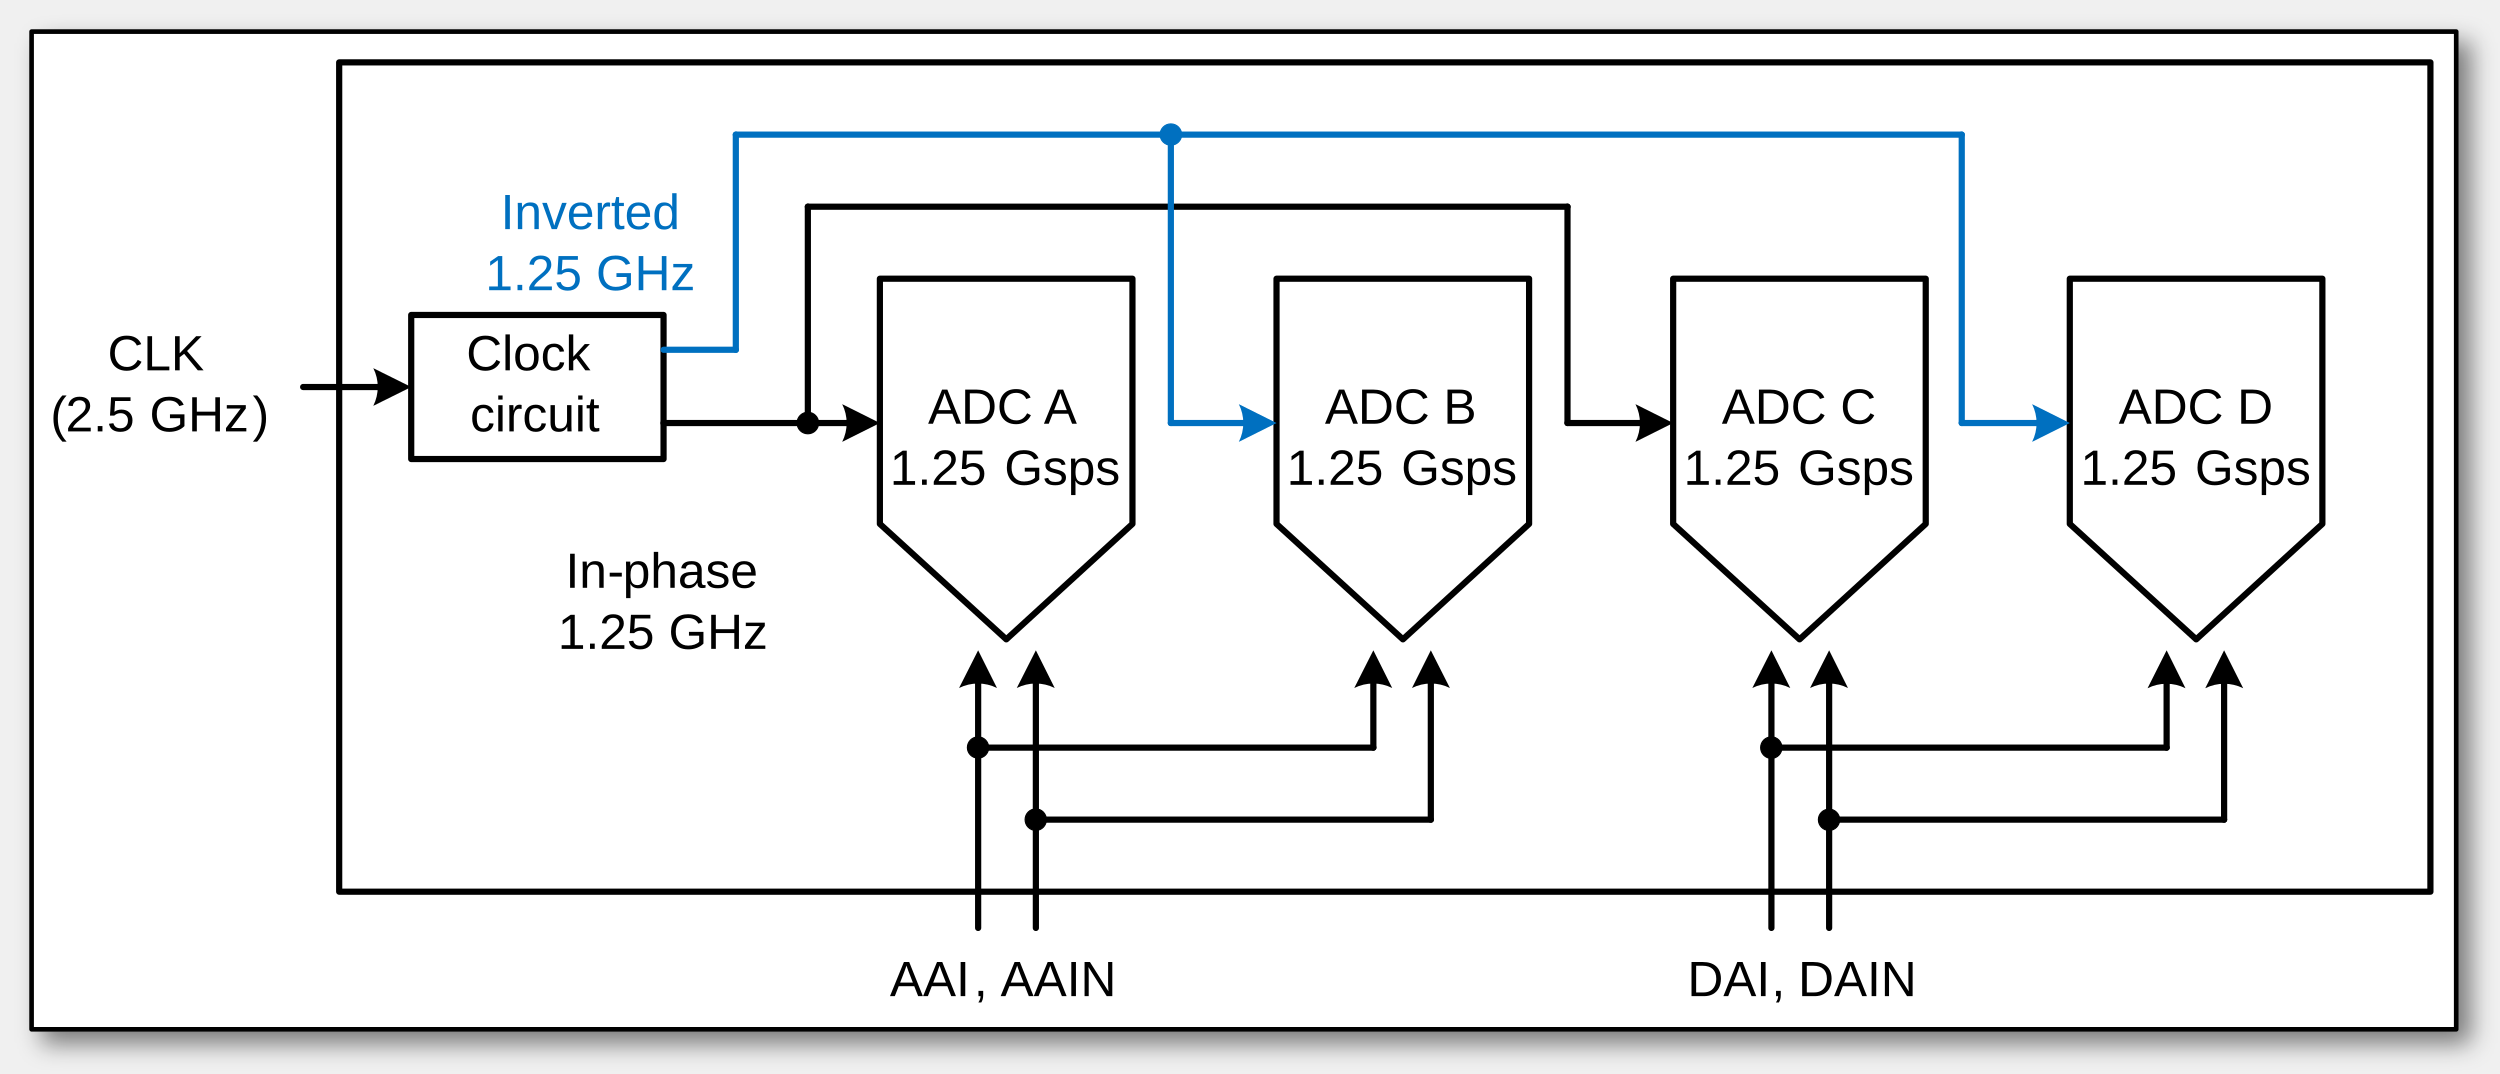
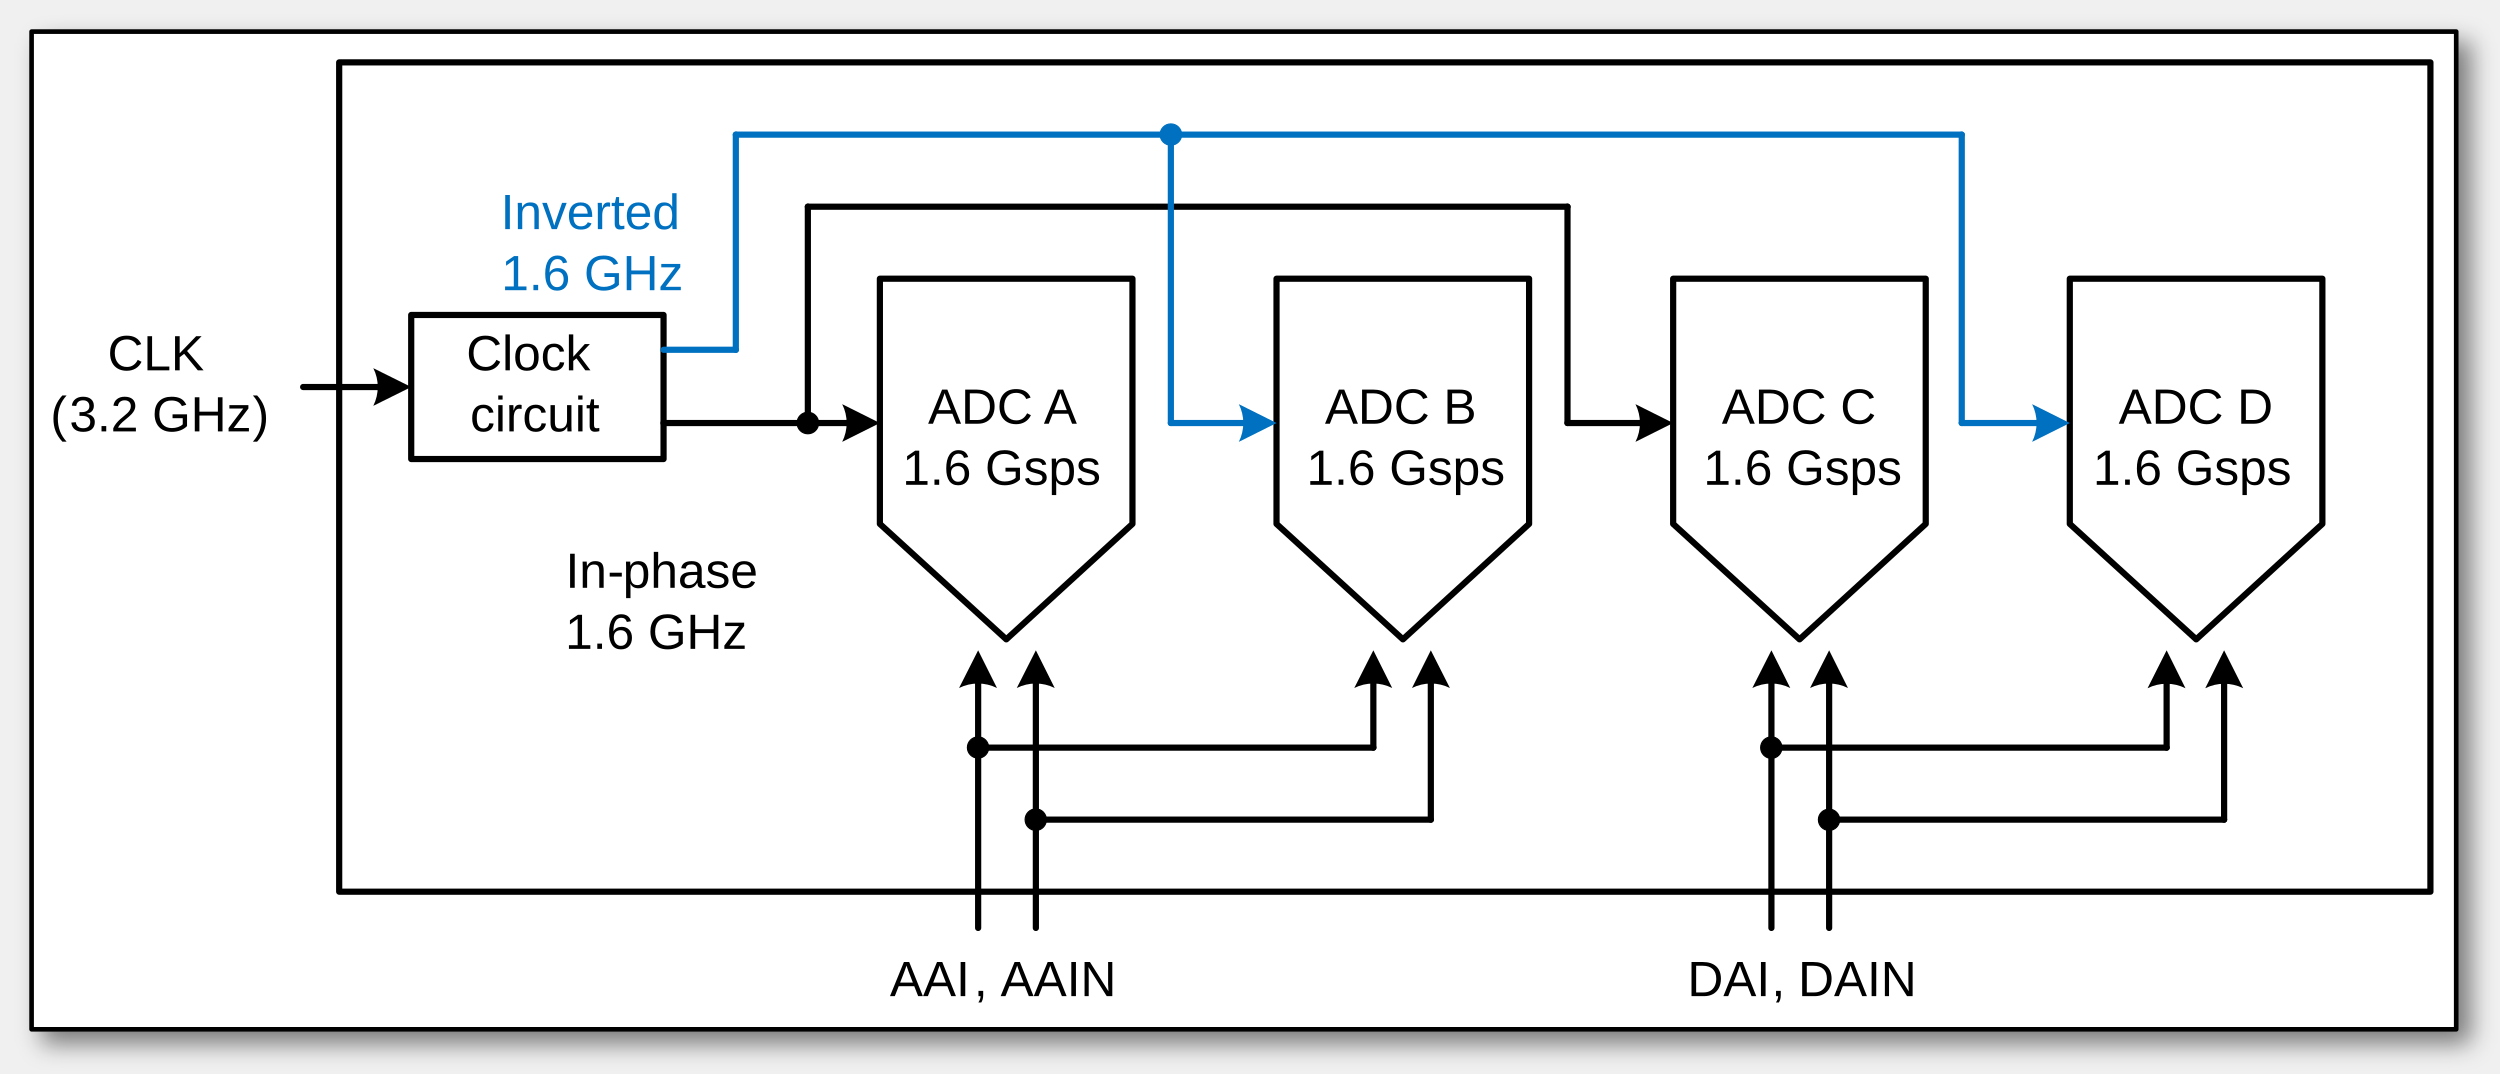
<svg xmlns="http://www.w3.org/2000/svg" width="686.085" height="294.491" id="svg2" version="1.1">
  <defs id="defs4">
    <filter id="filter3075" color-interpolation-filters="sRGB" x="-0.013" y="-0.032" width="1.031" height="1.076">
      <feFlood id="feFlood3077" flood-opacity="0.5" flood-color="rgb(0,0,0)" result="flood" />
      <feComposite id="feComposite3079" in2="SourceGraphic" in="flood" operator="in" result="composite1" />
      <feGaussianBlur id="feGaussianBlur3081" stdDeviation="4" result="blur" />
      <feOffset id="feOffset3083" dx="4" dy="4" result="offset" />
      <feComposite id="feComposite3085" in2="offset" in="SourceGraphic" operator="over" result="composite2" />
    </filter>
  </defs>
  <g id="layer1" transform="translate(119.1156,-418.6732)">
    <rect style="fill:#ffffff;fill-opacity:1;stroke:#000000;stroke-width:1.518;stroke-linecap:round;stroke-linejoin:round;stroke-miterlimit:4;stroke-dasharray:none;stroke-opacity:1;filter:url(#filter3075)" id="rect3073" width="794.982" height="327.125" x="-97.338" y="368.54" transform="matrix(0.8369952,0,0,0.8369952,-28.97364,118.8775)" />
    <g id="g2989" transform="matrix(0.8369952,0,0,0.8369952,-107.393,433.3744)">
      <text id="text2991" style="font-style:normal;font-weight:normal;font-size:16.266px;line-height:0%;font-family:Arial;text-align:start;text-anchor:start;fill:#000000" y="103.852" x="21.271" xml:space="preserve">CLK</text>
      <text id="text2993" style="font-style:normal;font-weight:normal;font-size:16.266px;line-height:0%;font-family:Arial;text-align:start;text-anchor:start;fill:#000000" y="123.872" x="2.502" xml:space="preserve">(</text>
-       <text id="text2995" style="font-style:normal;font-weight:normal;font-size:16.266px;line-height:0%;font-family:Arial;text-align:start;text-anchor:start;fill:#000000" y="123.872" x="7.507" xml:space="preserve">2.5</text>
-       <text id="text2997" style="font-style:normal;font-weight:normal;font-size:16.266px;line-height:0%;font-family:Arial;text-align:start;text-anchor:start;fill:#000000" y="123.872" x="35.034" xml:space="preserve">GHz</text>
+       <text id="text2997" style="font-style:normal;font-weight:normal;font-size:16.266px;line-height:0%;font-family:Arial;text-align:start;text-anchor:start;fill:#000000" y="123.872" x="8.75" xml:space="preserve">3.2 GHz</text>
      <text id="text2999" style="font-style:normal;font-weight:normal;font-size:16.266px;line-height:0%;font-family:Arial;text-align:start;text-anchor:start;fill:#000000" y="123.872" x="68.818" xml:space="preserve">)</text>
      <path id="path3001" d="M 85.396,109.326 H 111.438" style="fill:none;stroke:#000000;stroke-width:2.033px;stroke-linecap:round;stroke-linejoin:round;stroke-dasharray:none;stroke-opacity:1" />
      <path id="path3003" d="m 120.822,109.326 -12.434,6.178 c 1.955,-3.91 1.955,-8.524 0,-12.356 z" style="fill:#000000;fill-opacity:1;fill-rule:evenodd;stroke:none" />
      <path id="path3005" d="m 120.822,85.709 v 47.234 h 82.738 V 85.709 Z" style="fill:#ffffff;fill-opacity:1;fill-rule:evenodd;stroke:none" />
      <path id="path3007" d="m 120.822,132.943 h 82.738 V 85.709 h -82.738 z" style="fill:none;stroke:#000000;stroke-width:2.033px;stroke-linecap:round;stroke-linejoin:round;stroke-dasharray:none;stroke-opacity:1" />
      <text id="text3009" style="font-style:normal;font-weight:normal;font-size:16.266px;line-height:0%;font-family:Arial;text-align:start;text-anchor:start;fill:#000000" y="103.852" x="138.887" xml:space="preserve">Clock </text>
      <text id="text3011" style="font-style:normal;font-weight:normal;font-size:16.266px;line-height:0%;font-family:Arial;text-align:start;text-anchor:start;fill:#000000" y="123.872" x="140.138" xml:space="preserve">circuit</text>
      <text id="text3013" style="font-style:normal;font-weight:normal;font-size:16.266px;line-height:0%;font-family:Arial;text-align:start;text-anchor:start;fill:#0070c0" y="57.557" x="150.148" xml:space="preserve">Inverted</text>
-       <text id="text3015" style="font-style:normal;font-weight:normal;font-size:16.266px;line-height:0%;font-family:Arial;text-align:start;text-anchor:start;fill:#0070c0" y="77.576" x="145.143" xml:space="preserve">1.25</text>
-       <text id="text3017" style="font-style:normal;font-weight:normal;font-size:16.266px;line-height:0%;font-family:Arial;text-align:start;text-anchor:start;fill:#0070c0" y="77.576" x="181.428" xml:space="preserve">GHz</text>
+       <text id="text3017" style="font-style:normal;font-weight:normal;font-size:16.266px;line-height:0%;font-family:Arial;text-align:start;text-anchor:start;fill:#0070c0" y="77.576" x="150.365" xml:space="preserve">1.6 GHz</text>
      <path id="path3019" d="M 97.205,274.801 H 782.879 V 2.893 H 97.205 Z" style="fill:none;stroke:#000000;stroke-width:2.033px;stroke-linecap:round;stroke-linejoin:round;stroke-dasharray:none;stroke-opacity:1" />
      <path id="path3021" d="m 203.56,121.135 h 61.545" style="fill:none;stroke:#000000;stroke-width:2.033px;stroke-linecap:round;stroke-linejoin:round;stroke-dasharray:none;stroke-opacity:1" />
      <path id="path3023" d="m 274.489,121.135 -12.356,6.178 c 1.955,-3.91 1.955,-8.446 0,-12.356 v 0 z" style="fill:#000000;fill-opacity:1;fill-rule:evenodd;stroke:none" />
      <path id="path3025" d="m 274.489,73.823 h 82.816 v 80.392 l -41.369,37.85 -41.447,-37.85 z" style="fill:none;stroke:#000000;stroke-width:2.033px;stroke-linecap:round;stroke-linejoin:round;stroke-dasharray:none;stroke-opacity:1" />
      <text id="text3027" style="font-style:normal;font-weight:normal;font-size:16.266px;line-height:0%;font-family:Arial;text-align:start;text-anchor:start;fill:#000000" y="121.369" x="290.285" xml:space="preserve">ADC A</text>
-       <text id="text3029" style="font-style:normal;font-weight:normal;font-size:16.266px;line-height:0%;font-family:Arial;text-align:start;text-anchor:start;fill:#000000" y="141.389" x="277.773" xml:space="preserve">1.25</text>
-       <text id="text3031" style="font-style:normal;font-weight:normal;font-size:16.266px;line-height:0%;font-family:Arial;text-align:start;text-anchor:start;fill:#000000" y="141.389" x="315.31" xml:space="preserve">Gsps</text>
+       <text id="text3031" style="font-style:normal;font-weight:normal;font-size:16.266px;line-height:0%;font-family:Arial;text-align:start;text-anchor:start;fill:#000000" y="141.389" x="281.857" xml:space="preserve">1.6 Gsps</text>
      <path id="path3033" d="m 404.538,73.823 h 82.816 v 80.392 l -41.369,37.85 -41.447,-37.85 z" style="fill:none;stroke:#000000;stroke-width:2.033px;stroke-linecap:round;stroke-linejoin:round;stroke-dasharray:none;stroke-opacity:1" />
      <text id="text3035" style="font-style:normal;font-weight:normal;font-size:16.266px;line-height:0%;font-family:Arial;text-align:start;text-anchor:start;fill:#000000" y="121.369" x="420.413" xml:space="preserve">ADC B</text>
-       <text id="text3037" style="font-style:normal;font-weight:normal;font-size:16.266px;line-height:0%;font-family:Arial;text-align:start;text-anchor:start;fill:#000000" y="141.389" x="407.901" xml:space="preserve">1.25</text>
-       <text id="text3039" style="font-style:normal;font-weight:normal;font-size:16.266px;line-height:0%;font-family:Arial;text-align:start;text-anchor:start;fill:#000000" y="141.389" x="445.438" xml:space="preserve">Gsps</text>
+       <text id="text3039" style="font-style:normal;font-weight:normal;font-size:16.266px;line-height:0%;font-family:Arial;text-align:start;text-anchor:start;fill:#000000" y="141.389" x="414.375" xml:space="preserve">1.6 Gsps</text>
      <path id="path3041" d="m 534.588,73.823 h 82.816 v 80.392 l -41.369,37.85 -41.447,-37.85 z" style="fill:none;stroke:#000000;stroke-width:2.033px;stroke-linecap:round;stroke-linejoin:round;stroke-dasharray:none;stroke-opacity:1" />
      <text id="text3043" style="font-style:normal;font-weight:normal;font-size:16.266px;line-height:0%;font-family:Arial;text-align:start;text-anchor:start;fill:#000000" y="121.369" x="550.541" xml:space="preserve">ADC C</text>
-       <text id="text3045" style="font-style:normal;font-weight:normal;font-size:16.266px;line-height:0%;font-family:Arial;text-align:start;text-anchor:start;fill:#000000" y="141.389" x="538.029" xml:space="preserve">1.25</text>
-       <text id="text3047" style="font-style:normal;font-weight:normal;font-size:16.266px;line-height:0%;font-family:Arial;text-align:start;text-anchor:start;fill:#000000" y="141.389" x="575.566" xml:space="preserve">Gsps</text>
+       <text id="text3047" style="font-style:normal;font-weight:normal;font-size:16.266px;line-height:0%;font-family:Arial;text-align:start;text-anchor:start;fill:#000000" y="141.389" x="544.502" xml:space="preserve">1.6 Gsps</text>
      <path id="path3049" d="m 664.638,73.823 h 82.816 v 80.392 l -41.369,37.85 -41.447,-37.85 z" style="fill:none;stroke:#000000;stroke-width:2.033px;stroke-linecap:round;stroke-linejoin:round;stroke-dasharray:none;stroke-opacity:1" />
      <text id="text3051" style="font-style:normal;font-weight:normal;font-size:16.266px;line-height:0%;font-family:Arial;text-align:start;text-anchor:start;fill:#000000" y="121.369" x="680.669" xml:space="preserve">ADC D</text>
-       <text id="text3053" style="font-style:normal;font-weight:normal;font-size:16.266px;line-height:0%;font-family:Arial;text-align:start;text-anchor:start;fill:#000000" y="141.389" x="668.157" xml:space="preserve">1.25</text>
-       <text id="text3055" style="font-style:normal;font-weight:normal;font-size:16.266px;line-height:0%;font-family:Arial;text-align:start;text-anchor:start;fill:#000000" y="141.389" x="705.694" xml:space="preserve">Gsps</text>
+       <text id="text3055" style="font-style:normal;font-weight:normal;font-size:16.266px;line-height:0%;font-family:Arial;text-align:start;text-anchor:start;fill:#000000" y="141.389" x="672.241" xml:space="preserve">1.6 Gsps</text>
      <path id="path3057" d="M 306.708,286.688 V 205.045" style="fill:none;stroke:#000000;stroke-width:2.033px;stroke-linecap:round;stroke-linejoin:round;stroke-dasharray:none;stroke-opacity:1" />
      <path id="path3059" d="m 306.708,195.661 6.178,12.356 c -3.91,-1.955 -8.524,-1.955 -12.434,0 v 0 z" style="fill:#000000;fill-opacity:1;fill-rule:evenodd;stroke:none" />
      <path id="path3061" d="M 325.633,286.688 V 205.045" style="fill:none;stroke:#000000;stroke-width:2.033px;stroke-linecap:round;stroke-linejoin:round;stroke-dasharray:none;stroke-opacity:1" />
      <path id="path3063" d="m 325.633,195.661 6.178,12.356 c -3.91,-1.955 -8.524,-1.955 -12.434,0 v 0 z" style="fill:#000000;fill-opacity:1;fill-rule:evenodd;stroke:none" />
      <path id="path3065" d="M 436.288,227.568 V 205.045" style="fill:none;stroke:#000000;stroke-width:2.033px;stroke-linecap:round;stroke-linejoin:round;stroke-dasharray:none;stroke-opacity:1" />
      <path id="path3067" d="m 436.288,195.661 6.178,12.356 c -3.91,-1.955 -8.524,-1.955 -12.434,0 v 0 z" style="fill:#000000;fill-opacity:1;fill-rule:evenodd;stroke:none" />
      <path id="path3069" d="M 455.135,251.184 V 205.045" style="fill:none;stroke:#000000;stroke-width:2.033px;stroke-linecap:round;stroke-linejoin:round;stroke-dasharray:none;stroke-opacity:1" />
      <path id="path3071" d="m 455.135,195.661 6.256,12.356 c -3.91,-1.955 -8.524,-1.955 -12.434,0 v 0 z" style="fill:#000000;fill-opacity:1;fill-rule:evenodd;stroke:none" />
      <path id="path3073" d="M 566.807,286.688 V 205.045" style="fill:none;stroke:#000000;stroke-width:2.033px;stroke-linecap:round;stroke-linejoin:round;stroke-dasharray:none;stroke-opacity:1" />
      <path id="path3075" d="m 566.807,195.661 6.178,12.356 c -3.91,-1.955 -8.524,-1.955 -12.434,0 v 0 z" style="fill:#000000;fill-opacity:1;fill-rule:evenodd;stroke:none" />
      <path id="path3077" d="M 585.732,286.688 V 205.045" style="fill:none;stroke:#000000;stroke-width:2.033px;stroke-linecap:round;stroke-linejoin:round;stroke-dasharray:none;stroke-opacity:1" />
      <path id="path3079" d="m 585.732,195.661 6.178,12.356 c -3.91,-1.955 -8.524,-1.955 -12.434,0 v 0 z" style="fill:#000000;fill-opacity:1;fill-rule:evenodd;stroke:none" />
      <text id="text3081" style="font-style:normal;font-weight:normal;font-size:16.266px;line-height:0%;font-family:Arial;text-align:start;text-anchor:start;fill:#000000" y="309.054" x="277.773" xml:space="preserve">AAI</text>
      <text id="text3083" style="font-style:normal;font-weight:normal;font-size:16.266px;line-height:0%;font-family:Arial;text-align:start;text-anchor:start;fill:#000000" y="309.054" x="305.3" xml:space="preserve">, </text>
      <text id="text3085" style="font-style:normal;font-weight:normal;font-size:16.266px;line-height:0%;font-family:Arial;text-align:start;text-anchor:start;fill:#000000" y="309.054" x="314.059" xml:space="preserve">AAIN</text>
      <text id="text3087" style="font-style:normal;font-weight:normal;font-size:16.266px;line-height:0%;font-family:Arial;text-align:start;text-anchor:start;fill:#000000" y="309.054" x="539.28" xml:space="preserve">DAI</text>
      <text id="text3089" style="font-style:normal;font-weight:normal;font-size:16.266px;line-height:0%;font-family:Arial;text-align:start;text-anchor:start;fill:#000000" y="309.054" x="566.807" xml:space="preserve">, </text>
      <text id="text3091" style="font-style:normal;font-weight:normal;font-size:16.266px;line-height:0%;font-family:Arial;text-align:start;text-anchor:start;fill:#000000" y="309.054" x="575.566" xml:space="preserve">DAIN</text>
      <path id="path3093" d="M 250.872,50.206 V 121.135" style="fill:none;stroke:#000000;stroke-width:2.033px;stroke-linecap:round;stroke-linejoin:round;stroke-dasharray:none;stroke-opacity:1" />
      <path id="path3095" d="M 499.945,50.206 H 250.872" style="fill:none;stroke:#000000;stroke-width:2.033px;stroke-linecap:round;stroke-linejoin:round;stroke-dasharray:none;stroke-opacity:1" />
      <path id="path3097" d="M 369.895,26.589 V 121.135" style="fill:none;stroke:#0070c0;stroke-width:2.033px;stroke-linecap:round;stroke-linejoin:round;stroke-dasharray:none;stroke-opacity:1" />
      <path id="path3099" d="m 369.895,121.135 h 25.259" style="fill:none;stroke:#0070c0;stroke-width:2.033px;stroke-linecap:round;stroke-linejoin:round;stroke-dasharray:none;stroke-opacity:1" />
      <path id="path3101" d="m 404.538,121.135 -12.356,6.178 c 1.955,-3.91 1.955,-8.446 0,-12.356 v 0 z" style="fill:#0070c0;fill-opacity:1;fill-rule:evenodd;stroke:none" />
      <path id="path3103" d="m 373.414,26.589 c 0,-1.955 -1.564,-3.519 -3.519,-3.519 -1.955,0 -3.519,1.564 -3.519,3.519 0,1.877 1.564,3.441 3.519,3.441 1.955,0 3.519,-1.564 3.519,-3.441" style="fill:#0070c0;fill-opacity:1;fill-rule:evenodd;stroke:none" />
      <path id="path3105" d="m 373.414,26.589 c 0,-1.955 -1.564,-3.519 -3.519,-3.519 -1.955,0 -3.519,1.564 -3.519,3.519 0,1.877 1.564,3.441 3.519,3.441 1.955,0 3.519,-1.564 3.519,-3.441" style="fill:none;stroke:#0070c0;stroke-width:0.391px;stroke-linecap:round;stroke-linejoin:round;stroke-dasharray:none;stroke-opacity:1" />
      <path id="path3107" d="M 499.945,50.206 V 121.135" style="fill:none;stroke:#000000;stroke-width:2.033px;stroke-linecap:round;stroke-linejoin:round;stroke-dasharray:none;stroke-opacity:1" />
      <path id="path3109" d="m 499.945,121.135 h 25.259" style="fill:none;stroke:#000000;stroke-width:2.033px;stroke-linecap:round;stroke-linejoin:round;stroke-dasharray:none;stroke-opacity:1" />
      <path id="path3111" d="m 534.588,121.135 -12.356,6.178 c 1.955,-3.91 1.955,-8.446 0,-12.356 v 0 z" style="fill:#000000;fill-opacity:1;fill-rule:evenodd;stroke:none" />
      <path id="path3113" d="M 629.212,26.589 V 121.135" style="fill:none;stroke:#0070c0;stroke-width:2.033px;stroke-linecap:round;stroke-linejoin:round;stroke-dasharray:none;stroke-opacity:1" />
      <path id="path3115" d="M 629.212,121.135 H 655.254" style="fill:none;stroke:#0070c0;stroke-width:2.033px;stroke-linecap:round;stroke-linejoin:round;stroke-dasharray:none;stroke-opacity:1" />
      <path id="path3117" d="m 664.638,121.135 -12.356,6.178 c 1.955,-3.91 1.955,-8.446 0,-12.356 v 0 z" style="fill:#0070c0;fill-opacity:1;fill-rule:evenodd;stroke:none" />
      <text id="text3119" style="font-style:normal;font-weight:normal;font-size:16.266px;line-height:0%;font-family:Arial;text-align:start;text-anchor:start;fill:#000000" y="175.172" x="171.419" xml:space="preserve">In</text>
      <text id="text3121" style="font-style:normal;font-weight:normal;font-size:16.266px;line-height:0%;font-family:Arial;text-align:start;text-anchor:start;fill:#000000" y="175.172" x="185.182" xml:space="preserve">-</text>
      <text id="text3123" style="font-style:normal;font-weight:normal;font-size:16.266px;line-height:0%;font-family:Arial;text-align:start;text-anchor:start;fill:#000000" y="175.172" x="190.187" xml:space="preserve">phase</text>
-       <text id="text3125" style="font-style:normal;font-weight:normal;font-size:16.266px;line-height:0%;font-family:Arial;text-align:start;text-anchor:start;fill:#000000" y="195.192" x="168.916" xml:space="preserve">1.25</text>
-       <text id="text3127" style="font-style:normal;font-weight:normal;font-size:16.266px;line-height:0%;font-family:Arial;text-align:start;text-anchor:start;fill:#000000" y="195.192" x="205.202" xml:space="preserve">GHz</text>
+       <text id="text3125" style="font-style:normal;font-weight:normal;font-size:16.266px;line-height:0%;font-family:Arial;text-align:start;text-anchor:start;fill:#000000" y="195.192" x="171.306" xml:space="preserve">1.6 GHz</text>
      <path id="path3129" d="M 227.255,26.589 V 97.127" style="fill:none;stroke:#0070c0;stroke-width:2.033px;stroke-linecap:round;stroke-linejoin:round;stroke-dasharray:none;stroke-opacity:1" />
      <path id="path3131" d="M 629.212,26.589 H 227.255" style="fill:none;stroke:#0070c0;stroke-width:2.033px;stroke-linecap:round;stroke-linejoin:round;stroke-dasharray:none;stroke-opacity:1" />
      <path id="path3133" d="M 306.708,227.568 H 436.288" style="fill:none;stroke:#000000;stroke-width:2.033px;stroke-linecap:round;stroke-linejoin:round;stroke-dasharray:none;stroke-opacity:1" />
      <path id="path3135" d="m 306.708,224.048 c -1.955,0 -3.519,1.564 -3.519,3.519 0,1.877 1.564,3.441 3.519,3.441 1.877,0 3.441,-1.564 3.441,-3.441 0,-1.955 -1.564,-3.519 -3.441,-3.519" style="fill:#000000;fill-opacity:1;fill-rule:evenodd;stroke:none" />
      <path id="path3137" d="m 306.708,224.048 c -1.955,0 -3.519,1.564 -3.519,3.519 0,1.877 1.564,3.441 3.519,3.441 1.877,0 3.441,-1.564 3.441,-3.441 0,-1.955 -1.564,-3.519 -3.441,-3.519" style="fill:none;stroke:#000000;stroke-width:0.391px;stroke-linecap:round;stroke-linejoin:round;stroke-dasharray:none;stroke-opacity:1" />
      <path id="path3139" d="M 325.633,251.184 H 455.135" style="fill:none;stroke:#000000;stroke-width:2.033px;stroke-linecap:round;stroke-linejoin:round;stroke-dasharray:none;stroke-opacity:1" />
      <path id="path3141" d="m 325.633,247.665 c -1.955,0 -3.519,1.564 -3.519,3.519 0,1.955 1.564,3.519 3.519,3.519 1.877,0 3.441,-1.564 3.441,-3.519 0,-1.955 -1.564,-3.519 -3.441,-3.519" style="fill:#000000;fill-opacity:1;fill-rule:evenodd;stroke:none" />
      <path id="path3143" d="m 325.633,247.665 c -1.955,0 -3.519,1.564 -3.519,3.519 0,1.955 1.564,3.519 3.519,3.519 1.877,0 3.441,-1.564 3.441,-3.519 0,-1.955 -1.564,-3.519 -3.441,-3.519" style="fill:none;stroke:#000000;stroke-width:0.391px;stroke-linecap:round;stroke-linejoin:round;stroke-dasharray:none;stroke-opacity:1" />
      <path id="path3145" d="M 696.388,227.568 V 205.045" style="fill:none;stroke:#000000;stroke-width:2.033px;stroke-linecap:round;stroke-linejoin:round;stroke-dasharray:none;stroke-opacity:1" />
      <path id="path3147" d="m 696.388,195.661 6.178,12.434 c -3.91,-1.955 -8.524,-1.955 -12.434,0 v 0 z" style="fill:#000000;fill-opacity:1;fill-rule:evenodd;stroke:none" />
      <path id="path3149" d="M 715.235,251.184 V 205.045" style="fill:none;stroke:#000000;stroke-width:2.033px;stroke-linecap:round;stroke-linejoin:round;stroke-dasharray:none;stroke-opacity:1" />
      <path id="path3151" d="m 715.235,195.661 6.256,12.434 c -3.91,-1.955 -8.524,-1.955 -12.434,0 v 0 z" style="fill:#000000;fill-opacity:1;fill-rule:evenodd;stroke:none" />
      <path id="path3153" d="M 566.807,227.568 H 696.388" style="fill:none;stroke:#000000;stroke-width:2.033px;stroke-linecap:round;stroke-linejoin:round;stroke-dasharray:none;stroke-opacity:1" />
      <path id="path3155" d="m 566.807,224.048 c -1.955,0 -3.519,1.564 -3.519,3.519 0,1.955 1.564,3.519 3.519,3.519 1.877,0 3.441,-1.564 3.441,-3.519 0,-1.955 -1.564,-3.519 -3.441,-3.519" style="fill:#000000;fill-opacity:1;fill-rule:evenodd;stroke:none" />
      <path id="path3157" d="m 566.807,224.048 c -1.955,0 -3.519,1.564 -3.519,3.519 0,1.955 1.564,3.519 3.519,3.519 1.877,0 3.441,-1.564 3.441,-3.519 0,-1.955 -1.564,-3.519 -3.441,-3.519" style="fill:none;stroke:#000000;stroke-width:0.391px;stroke-linecap:round;stroke-linejoin:round;stroke-dasharray:none;stroke-opacity:1" />
      <path id="path3159" d="M 585.732,251.184 H 715.235" style="fill:none;stroke:#000000;stroke-width:2.033px;stroke-linecap:round;stroke-linejoin:round;stroke-dasharray:none;stroke-opacity:1" />
      <path id="path3161" d="m 585.732,247.744 c -1.955,0 -3.519,1.564 -3.519,3.441 0,1.955 1.564,3.519 3.519,3.519 1.877,0 3.441,-1.564 3.441,-3.519 0,-1.877 -1.564,-3.441 -3.441,-3.441" style="fill:#000000;fill-opacity:1;fill-rule:evenodd;stroke:none" />
      <path id="path3163" d="m 585.732,247.744 c -1.955,0 -3.519,1.564 -3.519,3.441 0,1.955 1.564,3.519 3.519,3.519 1.877,0 3.441,-1.564 3.441,-3.519 0,-1.877 -1.564,-3.441 -3.441,-3.441" style="fill:none;stroke:#000000;stroke-width:0.391px;stroke-linecap:round;stroke-linejoin:round;stroke-dasharray:none;stroke-opacity:1" />
      <path id="path3165" d="M 227.255,97.127 H 203.56" style="fill:none;stroke:#0070c0;stroke-width:2.033px;stroke-linecap:round;stroke-linejoin:round;stroke-dasharray:none;stroke-opacity:1" />
      <path id="path3167" d="m 250.872,117.616 c -1.955,0 -3.519,1.564 -3.519,3.519 0,1.955 1.564,3.519 3.519,3.519 1.955,0 3.519,-1.564 3.519,-3.519 0,-1.955 -1.564,-3.519 -3.519,-3.519" style="fill:#000000;fill-opacity:1;fill-rule:evenodd;stroke:none" />
      <path id="path3169" d="m 250.872,117.616 c -1.955,0 -3.519,1.564 -3.519,3.519 0,1.955 1.564,3.519 3.519,3.519 1.955,0 3.519,-1.564 3.519,-3.519 0,-1.955 -1.564,-3.519 -3.519,-3.519" style="fill:none;stroke:#000000;stroke-width:0.391px;stroke-linecap:round;stroke-linejoin:round;stroke-dasharray:none;stroke-opacity:1" />
    </g>
  </g>
</svg>
